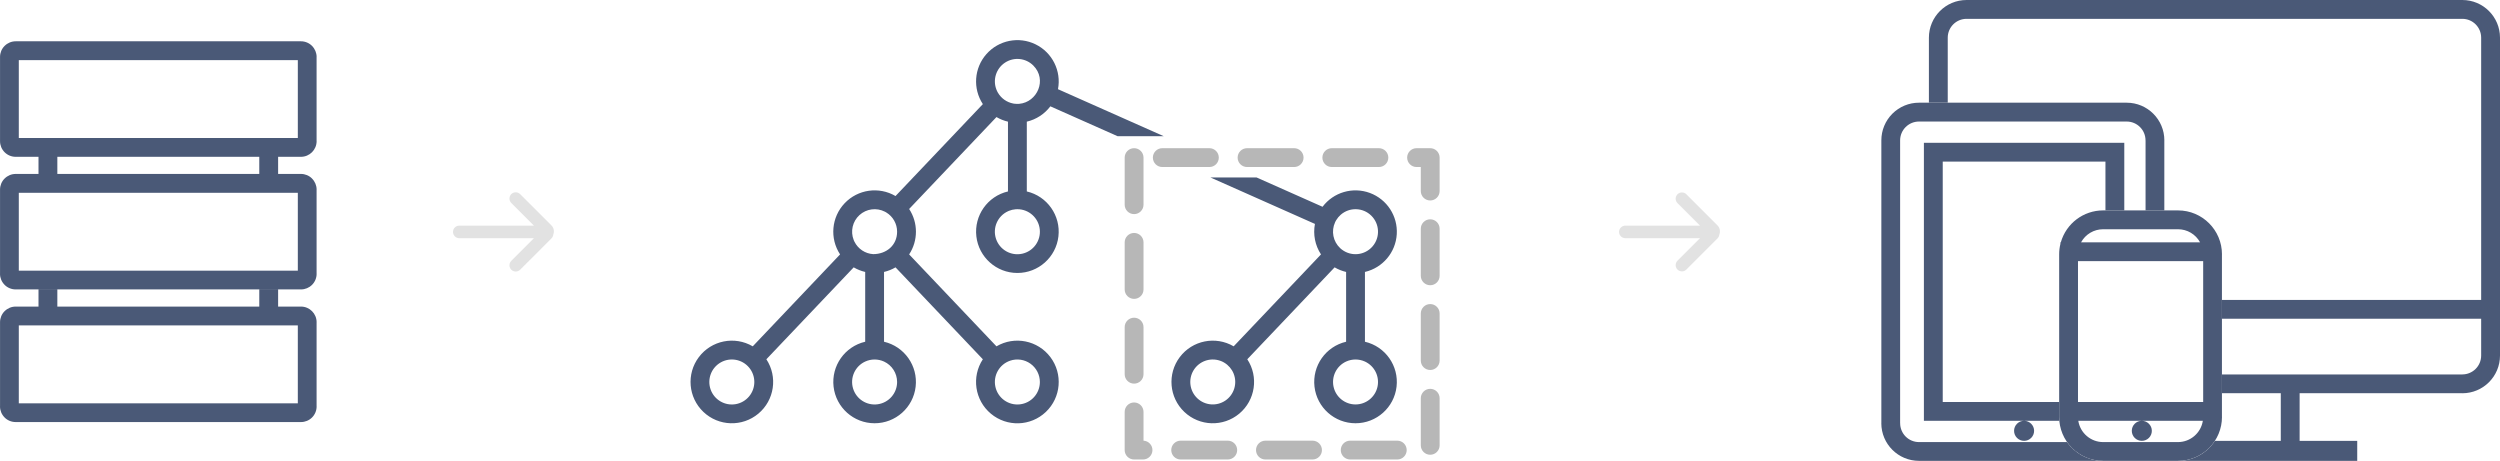
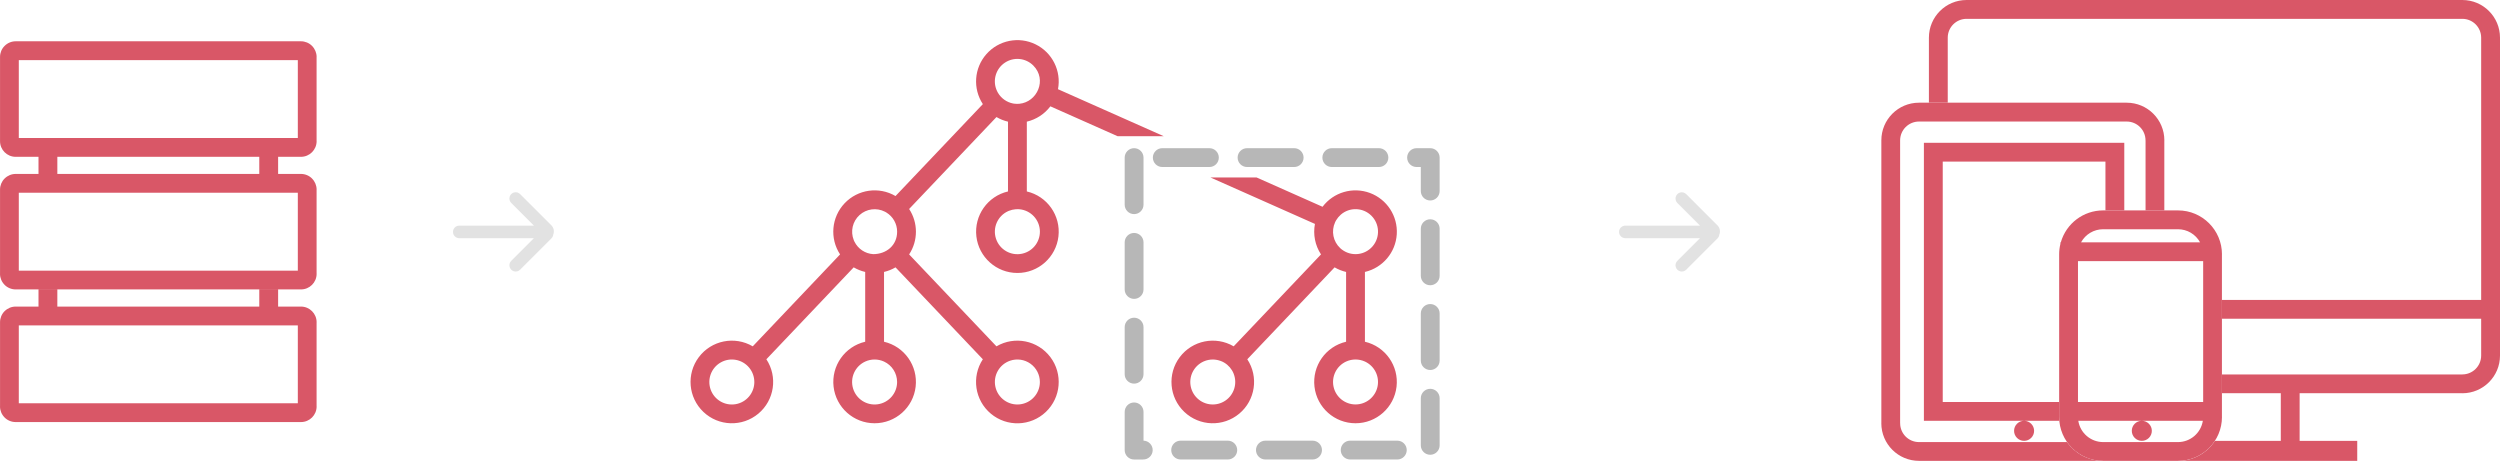
- <svg xmlns="http://www.w3.org/2000/svg" id="Layer_1" data-name="Layer 1" width="796.324" height="146.806" viewBox="0 0 796.324 146.806">
+ <svg xmlns="http://www.w3.org/2000/svg" viewBox="0 0 796.324 146.807">
  <defs>
-     <style>.cls-1{fill:#4a5977;}.cls-1,.cls-2,.cls-3{fill-rule:evenodd;}.cls-2{fill:#b7b7b7;}.cls-3{fill:#707070;opacity:0.2;}</style>
+     <style>.a{fill:#d95767;}.b{fill:#b7b7b7;}.c{fill:#707070;opacity:0.2;}</style>
  </defs>
-   <path class="cls-1" d="M626.414,0h157.91a12.003,12.003,0,0,1,12,12V113.264A12.002,12.002,0,0,1,784.324,125.264v-.012H732.497v15.171H750.847V146.806h-88.562v-.001h7.557l.06.001,23.861-.001a13.989,13.989,0,0,0,11.747-6.382h20.986V125.252l-18.733 0v-5.977l76.56-0v-.012a6,6,0,0,0,6-5.999V101.535h-82.56V95.535h82.56V12a6,6,0,0,0-6-6H626.414a6,6,0,0,0-6,6V32.712h-6.001V12A12.003,12.003,0,0,1,626.414,0Z" />
-   <path class="cls-1" d="M611.255,32.712h66.158a12.003,12.003,0,0,1,12,12h-.012V67.02H683.424V44.712h-.012a6,6,0,0,0-6-6h-66.157a6.021,6.021,0,0,0-6.012,6l0,90.093h.012a6.001,6.001,0,0,0,5.999,6.012l47.168-0a13.988,13.988,0,0,0,10.922,5.977l-58.09.001a12.003,12.003,0,0,1-12-11.989h.012l-0-90.093A11.983,11.983,0,0,1,611.255,32.712Zm7.565,95.327V51.478h51.828V67.02h6.001V45.478H612.819v88.562h31.913a3.191,3.191,0,1,1-3.191,3.191,3.191,3.191,0,0,1,3.191-3.191H655.958c-.036-.407-.055-.818-.055-1.235v-4.766Z" />
-   <path class="cls-1" d="M669.903,67.02h23.861a14.002,14.002,0,0,1,14,14h-.012l-0,51.786h.012a13.982,13.982,0,0,1-13.999,13.988v.012l-.001-.012-23.861.001a13.984,13.984,0,0,1-14-13.989V81.02a14.019,14.019,0,0,1,.399-3.332v-.504h.133a14.014,14.014,0,0,1,13.468-10.165ZM662.881,77.185H700.786a8.009,8.009,0,0,0-7.022-4.165H669.903a8.009,8.009,0,0,0-7.022,4.165Zm38.895,6.001H661.903v44.854H701.775l0-44.854Zm-.107,50.854h-19.437a3.191,3.191,0,1,0,3.191,3.191,3.191,3.191,0,0,0-3.191-3.191H661.998a8.026,8.026,0,0,0,7.905,6.777l23.861-.001v-.012l.001.012a8.025,8.025,0,0,0,7.904-6.777Z" />
-   <path class="cls-1" d="M317.404,37.288,289.589,66.567a13.172,13.172,0,0,1-.001,14.47l27.816,29.28a13.165,13.165,0,1,1-4.338,4.122L285.25,85.159a13.079,13.079,0,0,1-3.661,1.464v22.229a13.157,13.157,0,1,1-6,0v-22.229a13.099,13.099,0,0,1-3.662-1.464l-27.816,29.28a13.157,13.157,0,1,1-4.338-4.122l27.816-29.28a13.167,13.167,0,0,1,17.662-18.591l27.816-29.28a13.162,13.162,0,1,1,23.932-4.754l33.7,14.978h-14.701l-21.425-9.522a13.194,13.194,0,0,1-7.504,4.885V60.981a13.157,13.157,0,1,1-6,0V38.752a13.079,13.079,0,0,1-3.662-1.464Zm82.837,19.232,21.029,9.346a13.165,13.165,0,1,1,13.505,20.757v22.229a13.157,13.157,0,1,1-6,0v-22.229a13.091,13.091,0,0,1-3.661-1.464l-27.816,29.279a13.157,13.157,0,1,1-4.338-4.122l27.816-29.279a13.198,13.198,0,0,1-1.931-9.716L385.541,56.52Zm34.534,58.645v.001a7.178,7.178,0,0,0-6,0v-.001a7.161,7.161,0,1,0,6,0Zm-41.823,3.847-0.0 0a7.194,7.194,0,0,0-3.013-3.511l-.005-.003c-.11-.066-.223-.127-.338-.187l-.036-.019-.05-.025-.028-.014-.059-.029-.019-.009-.069-.033-.01-.005-.078-.036-.001-0-.08-.035-.008-.004-.072-.031-.018-.007-.063-.026-.027-.011-.054-.021-.037-.014-.045-.017-.165-.06-.066-.023a7.159,7.159,0,1,0,4.339,4.122Zm34.083-50.585.001 0a7.192,7.192,0,0,0-1.414,1.699l-.008.013-.011.019-.036.062-.008.013-.084.15-.001.001-.041.077-.002.005-.038.072-.006.012-.033.066-.009.018-.03.06-.012.025-.025.054-.014.031-.003.006a7.157,7.157,0,0,0,1.631,8.237l.001 0.0.063.058.034.031.03.027.065.057.004.003.061.052.039.032.027.023.067.055.007.006c.065.052.13.103.197.152l.011.008a7.165,7.165,0,1,0-.464-11.123ZM324.066,66.638c-.201,0-.4.008-.596.024a7.128,7.128,0,0,0-2.057.483l-.044.017-.011.005-.032.014-.044.018-.005.002-.039.017-.041.018-.002.001-.043.019-.034.015-.009.004-.043.02a7.172,7.172,0,1,0,3-.657Zm-41.758,1.04-.004-.003-.074-.044-.005-.003-.07-.041-.013-.008-.001-0q-.125-.072-.254-.139l-.036-.019a7.169,7.169,0,0,0-9.917,9.041l.02.048.033.08.035.08.016.036.019.043.036.078.001.002.037.078.019.039.019.039a7.151,7.151,0,0,0,5.96,3.965c4.203,0,7.625-2.794,7.625-7.15a7.159,7.159,0,0,0-3.445-6.124Zm48.923,53.996a7.17,7.17,0,0,0-9.48-6.782l0.0.001a7.166,7.166,0,1,0,9.48,6.781Zm-90.956,0a7.149,7.149,0,0,0-1.636-4.558l-.004-.004a7.166,7.166,0,1,0,1.64,4.562Zm45.478,0a7.17,7.17,0,0,0-4.164-6.508v.001a7.181,7.181,0,0,0-6,0v-.001a7.166,7.166,0,1,0,10.165,6.508Zm31.659-93.082.02.048.033.08.035.08.016.036.019.043.036.078.001.002.037.079.019.039.019.039.039.077.001.002.003.006.056.106.003.005.018.034.042.076.003.006.039.069.026.045.018.03a7.165,7.165,0,0,0,4.815,3.395l.088.016.024.005.064.011.089.014.089.013.029.004a7.37,7.37,0,0,0,1.569.041c5.754-.523,8.966-7.711,4.47-12.206a7.167,7.167,0,0,0-11.721,7.727Z" />
-   <path class="cls-2" d="M364.243,50.202a3,3,0,1,0-6.001,0V65.201a3,3,0,1,0,6.001,0V50.202Zm5.98-3a3,3,0,1,0,0,6.001H385.223a3,3,0,1,0,0-6.001Zm26.998,0a3,3,0,1,0,0,6.001h14.999a3,3,0,1,0,0-6.001Zm26.999,0a3,3,0,1,0,0,6.001H439.22a3,3,0,1,0,0-6.001Zm26.999,0a3,3,0,1,0,0,6.001h1.345v7.654a3,3,0,1,0,6,0V50.202a3.001,3.001,0,0,0-3.067-3Zm7.346,25.653a3,3,0,1,0-6,0V87.855a3,3,0,1,0,6,0V72.855Zm0,26.999a3,3,0,1,0-6,0v14.999a3,3,0,1,0,6,0V99.854Zm0,26.999a3,3,0,1,0-6,0V141.852a3,3,0,1,0,6,0V126.853Zm-13.49,19.509a3,3,0,1,0,0-6.001H430.076a3,3,0,1,0,0,6.001Zm-26.999,0a3,3,0,1,0,0-6.001h-14.999a3,3,0,1,0,0,6.001Zm-26.999,0a3,3,0,1,0,0-6.001H376.079a3,3,0,1,0,0,6.001Zm-26.999,0a3,3,0,0,0,.164-5.996v-9.168a3,3,0,1,0-6.001,0v12.163a3.001,3.001,0,0,0,3.067,3Zm-5.836-27.163a3,3,0,1,0,6.001,0V104.199a3,3,0,1,0-6.001,0v14.999Zm0-26.999a3,3,0,1,0,6.001,0V77.201a3,3,0,1,0-6.001,0Z" />
-   <path class="cls-1" d="M82.588,97.653V92.2h6v5.452h7.266a5.001,5.001,0,0,1,5.001,4.999l-.012.001-0,26.798h.012a4.981,4.981,0,0,1-4.999,4.988v.012l-.001-.012-90.855 0A4.983,4.983,0,0,1,1.465,132.986v-.012a4.975,4.975,0,0,1-1.465-3.524H.012l-0-26.798a4.984,4.984,0,0,1,1.453-3.536h.012A4.973,4.973,0,0,1,5,97.653h7.265V92.201h6v5.452Zm12.278,6.001H5.988l0,24.809,88.877-0.0 0-24.809ZM5,55.403a4.974,4.974,0,0,0-3.524,1.465H1.465A4.983,4.983,0,0,0,.011,60.403l0,26.797H-0a4.976,4.976,0,0,0,1.465,3.524V90.736a4.984,4.984,0,0,0,3.535,1.453l90.855-0.0.001.012V92.189a4.981,4.981,0,0,0,4.999-4.988h-.012l0-26.798h.012a4.989,4.989,0,0,0-1.471-3.53l.006-.006a4.985,4.985,0,0,0-3.536-1.465H88.588v-5.463h7.266l.001.012a5.001,5.001,0,0,0,4.999-5h-.012l0-26.798h.012A4.989,4.989,0,0,0,99.384,14.624l.006-.006a4.985,4.985,0,0,0-3.536-1.465H5A4.974,4.974,0,0,0,1.476,14.618H1.465A4.983,4.983,0,0,0,.011,18.153l0,26.798-.012.001H.012a4.981,4.981,0,0,0,4.988,4.999v-.012h7.265v5.463Zm13.266,0V49.94l64.322 0v5.463Zm76.6,6-0,24.809-88.877 0-0-24.809Zm0-42.25-0,24.809-88.877-0-0-24.809Z" />
-   <path class="cls-3" d="M146.289,75.872a2,2,0,1,1,0-4h23.78l-7.188-7.188a2,2,0,1,1,2.828-2.828l9.948,9.948a2.725,2.725,0,0,1,.574,2.934,1.991,1.991,0,0,1-.574,1.202l-9.948,9.948a2,2,0,1,1-2.828-2.828l7.188-7.188Z" />
-   <path class="cls-3" d="M517.714,75.872a2,2,0,1,1,0-4h23.78l-7.188-7.188a2,2,0,0,1,2.828-2.828l9.948,9.948a2.725,2.725,0,0,1,.574,2.934,1.991,1.991,0,0,1-.574,1.202l-9.948,9.948a2,2,0,0,1-2.828-2.828l7.188-7.188Z" />
+   <g transform="translate(0)">
+     <path class="a" d="M626.414,0h157.91a12,12,0,0,1,12,12V113.264a12,12,0,0,1-12,12v-.012H732.5v15.171h18.35v6.384H693.764a13.989,13.989,0,0,0,11.747-6.382H726.5V125.252H707.764v-5.977h76.56v-.012a6,6,0,0,0,6-6V101.535h-82.56v-6h82.56V12a6,6,0,0,0-6-6H626.414a6,6,0,0,0-6,6V32.712h-6V12A12,12,0,0,1,626.414,0Z" />
+     <path class="a" d="M611.255,32.712h66.158a12,12,0,0,1,12,12H689.4V67.02h-5.977V44.712h-.012a6,6,0,0,0-6-6H611.255a6.021,6.021,0,0,0-6.012,6v90.093h.012a6,6,0,0,0,5.989,6.012h47.178a13.988,13.988,0,0,0,10.922,5.977h-58.09a12,12,0,0,1-12-11.989h.012V44.712a11.983,11.983,0,0,1,11.966-12Zm7.565,95.327V51.478h51.828V67.02h6V45.478H612.819V134.04h31.913a3.191,3.191,0,1,1-3.191,3.191h0a3.191,3.191,0,0,1,3.191-3.191h11.226q-.054-.61-.055-1.235v-4.766Z" />
+     <path class="a" d="M669.9,67.02h23.861a14,14,0,0,1,14,14h-.012v51.786h.012a13.982,13.982,0,0,1-13.977,13.988H669.9a13.984,13.984,0,0,1-14-13.967V81.02a14.022,14.022,0,0,1,.4-3.332v-.5h.133A14.014,14.014,0,0,1,669.9,67.02Zm-7.022,10.165h37.905a8.009,8.009,0,0,0-7.022-4.165H669.9a8.009,8.009,0,0,0-7.019,4.165Zm38.9,6H661.9v44.854h39.872V83.185Zm-.107,50.854H682.232a3.191,3.191,0,1,0,3.191,3.191h0a3.191,3.191,0,0,0-3.191-3.191H662a8.026,8.026,0,0,0,7.9,6.777h23.861a8.025,8.025,0,0,0,7.908-6.776Z" />
+     <path class="a" d="M317.4,37.288l-27.815,29.28a13.172,13.172,0,0,1,0,14.47l27.816,29.28a13.165,13.165,0,1,1-4.338,4.122L285.25,85.159a13.079,13.079,0,0,1-3.661,1.464v22.229a13.157,13.157,0,1,1-6,0V86.623a13.1,13.1,0,0,1-3.662-1.464l-27.816,29.28a13.157,13.157,0,1,1-4.338-4.122l27.816-29.28a13.167,13.167,0,0,1,17.662-18.591l27.816-29.28A13.162,13.162,0,1,1,337,28.412L370.7,43.39H356l-21.425-9.522a13.194,13.194,0,0,1-7.5,4.885V60.981a13.157,13.157,0,1,1-6,0V38.752a13.079,13.079,0,0,1-3.662-1.464ZM400.241,56.52l21.029,9.346a13.165,13.165,0,1,1,13.5,20.757v22.229a13.157,13.157,0,1,1-6,0V86.623a13.091,13.091,0,0,1-3.661-1.464L397.3,114.438a13.157,13.157,0,1,1-4.338-4.122l27.816-29.279a13.2,13.2,0,0,1-1.931-9.716l-33.3-14.8Zm34.534,58.645h0a7.178,7.178,0,0,0-6,0h0a7.161,7.161,0,1,0,6,0Zm-41.823,3.847h0a7.194,7.194,0,0,0-3.013-3.511h-.005c-.11-.066-.223-.127-.338-.187l-.036-.019-.05-.025-.028-.014-.059-.029-.019-.009-.069-.033h-.01l-.078-.036h0l-.08-.035h-.008l-.072-.031-.018-.007-.063-.026-.027-.011-.054-.021-.037-.014-.045-.017-.165-.06-.066-.023a7.159,7.159,0,1,0,4.339,4.122Zm34.083-50.585h0a7.191,7.191,0,0,0-1.414,1.7l-.008.013-.011.019-.036.062-.008.013-.084.15h0l-.041.077h0l-.038.072-.006.012-.033.066-.009.018-.03.06-.012.025-.025.054-.014.031V70.8a7.157,7.157,0,0,0,1.631,8.237h0l.063.058.034.031.03.027.065.057h0l.061.052.039.032.027.023.067.055.007.006c.065.052.13.1.2.152l.011.008a7.165,7.165,0,1,0-.464-11.123Zm-102.97-1.791q-.3,0-.6.024a7.128,7.128,0,0,0-2.057.483l-.044.017h-.011l-.032.014-.044.018h0l-.039.017-.041.018h0l-.043.019-.034.015h-.009l-.043.02a7.172,7.172,0,1,0,3-.657Zm-41.758,1.04h0l-.074-.044h0l-.07-.041-.013-.008h0q-.125-.072-.254-.139l-.036-.019a7.169,7.169,0,0,0-9.917,9.041l.02.048.033.08.035.08.016.036.019.043.036.078h0l.037.078.019.039.019.039a7.15,7.15,0,0,0,5.96,3.965c4.2,0,7.625-2.794,7.625-7.15a7.159,7.159,0,0,0-3.445-6.124Zm48.923,54a7.17,7.17,0,0,0-9.48-6.782h0a7.166,7.166,0,1,0,9.48,6.781Zm-90.956,0a7.149,7.149,0,0,0-1.636-4.558h0a7.166,7.166,0,1,0,1.64,4.562Zm45.478,0a7.169,7.169,0,0,0-4.163-6.507h0a7.181,7.181,0,0,0-6,0h0a7.166,7.166,0,1,0,10.165,6.508Zm31.659-93.082.02.048.033.08.035.08.016.036.019.043.036.078h0l.037.079.019.039.019.039.039.077h0V29.2l.056.106v0l.018.034.042.076v.006l.039.069.026.045.018.03a7.165,7.165,0,0,0,4.815,3.4l.088.016h.024l.064.011.089.014.089.013h.029a7.37,7.37,0,0,0,1.569.041c5.754-.523,8.965-7.711,4.47-12.206A7.167,7.167,0,0,0,317.4,28.581Z" />
+     <path class="b" d="M364.244,50.2a3,3,0,0,0-6,0v15a3,3,0,0,0,6,0v-15Zm5.98-3a3,3,0,1,0-.01,6h15.01a3,3,0,1,0,.01-6Zm27,0a3,3,0,1,0-.01,6h15.01a3,3,0,0,0,.01-6Zm27,0a3,3,0,0,0-.01,6h15.01a3,3,0,1,0,.01-6Zm27,0a3,3,0,1,0-.01,6h1.356v7.654a3,3,0,0,0,6,.012V50.2a3,3,0,0,0-3-3h-4.35Zm7.346,25.653a3,3,0,0,0-6-.012V87.855a3,3,0,1,0,6,.012V72.855Zm0,27a3,3,0,0,0-6-.012v15.011a3,3,0,0,0,6,.012V99.854Zm0,27a3,3,0,0,0-6-.012v15.011a3,3,0,1,0,6,.012Zm-13.49,19.509a3,3,0,0,0,.014-6H430.076a3,3,0,1,0-.014,6h15.013Zm-27,0a3,3,0,0,0,.014-6H403.077a3,3,0,1,0-.014,6h15.013Zm-27,0a3,3,0,0,0,.014-6H376.079a3,3,0,1,0-.014,6h15.014Zm-27,0a3,3,0,0,0,.164-6V131.2a3,3,0,0,0-6,0v12.168a3,3,0,0,0,3,3h2.836ZM358.243,119.2a3,3,0,0,0,6,0v-15a3,3,0,1,0-6,0Zm0-27a3,3,0,0,0,6,0v-15a3,3,0,0,0-6,0Z" />
+     <path class="a" d="M82.588,97.653V92.2h6v5.452h7.266a5,5,0,0,1,5,5h-.012v26.8h.012a4.981,4.981,0,0,1-4.974,4.988H5a4.983,4.983,0,0,1-3.535-1.453v-.012A4.975,4.975,0,0,1,0,129.45H.012v-26.8a4.984,4.984,0,0,1,1.453-3.536h.012A4.973,4.973,0,0,1,5,97.653h7.265V92.2h6v5.452Zm12.278,6H5.988v24.809H94.866ZM5,55.4a4.974,4.974,0,0,0-3.524,1.465H1.465A4.983,4.983,0,0,0,.011,60.4V87.2H0a4.976,4.976,0,0,0,1.465,3.524v.012A4.984,4.984,0,0,0,5,92.189H95.855a4.981,4.981,0,0,0,5-4.963V87.2h-.012V60.4h.012a4.989,4.989,0,0,0-1.471-3.53l.006-.006A4.985,4.985,0,0,0,95.854,55.4H88.588V49.94h7.266v.012a5,5,0,0,0,5-5h-.012v-26.8h.012a4.989,4.989,0,0,0-1.471-3.53l.006-.006a4.985,4.985,0,0,0-3.536-1.465H5a4.974,4.974,0,0,0-3.524,1.465H1.465A4.983,4.983,0,0,0,.011,18.153v26.8h0a4.981,4.981,0,0,0,4.963,5H5V49.94h7.265V55.4Zm13.266,0V49.94H82.588V55.4Zm76.6,6V86.212H5.989V61.4Zm0-42.25V43.963H5.989V19.154Z" />
+     <path class="c" d="M146.289,75.872a2,2,0,1,1-.005-4h23.785l-7.188-7.188a2,2,0,1,1,2.823-2.832h0l9.948,9.948a2.725,2.725,0,0,1,.574,2.934,1.991,1.991,0,0,1-.574,1.2L165.7,85.882a2,2,0,1,1-2.832-2.824h0l7.188-7.188Z" />
+     <path class="c" d="M517.715,75.872a2,2,0,1,1-.005-4h23.785l-7.188-7.188a2,2,0,1,1,2.828-2.828l9.948,9.948a2.725,2.725,0,0,1,.574,2.934,1.991,1.991,0,0,1-.574,1.2l-9.948,9.948a2,2,0,1,1-2.828-2.828l7.188-7.188Z" />
+   </g>
</svg>
